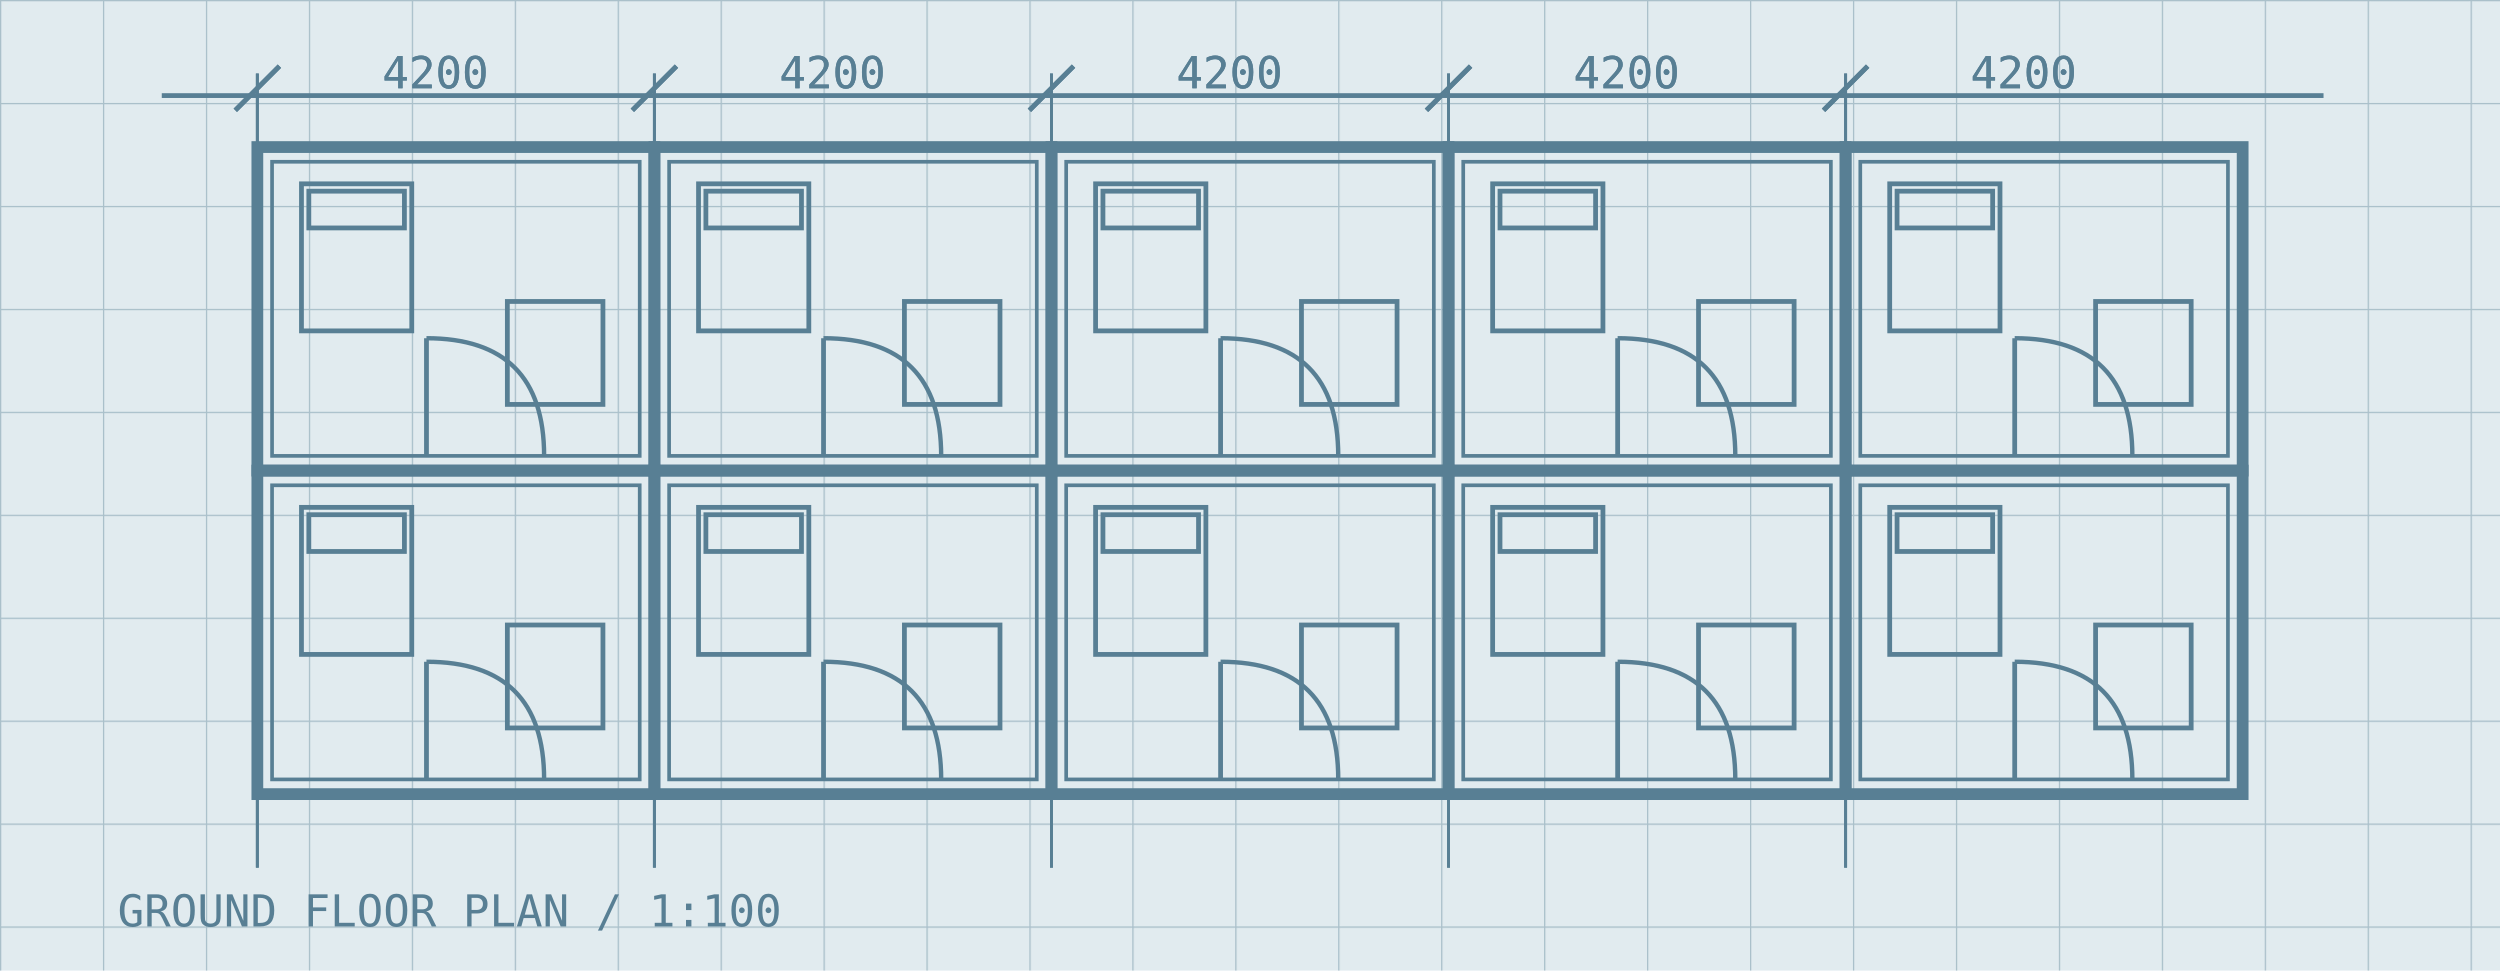
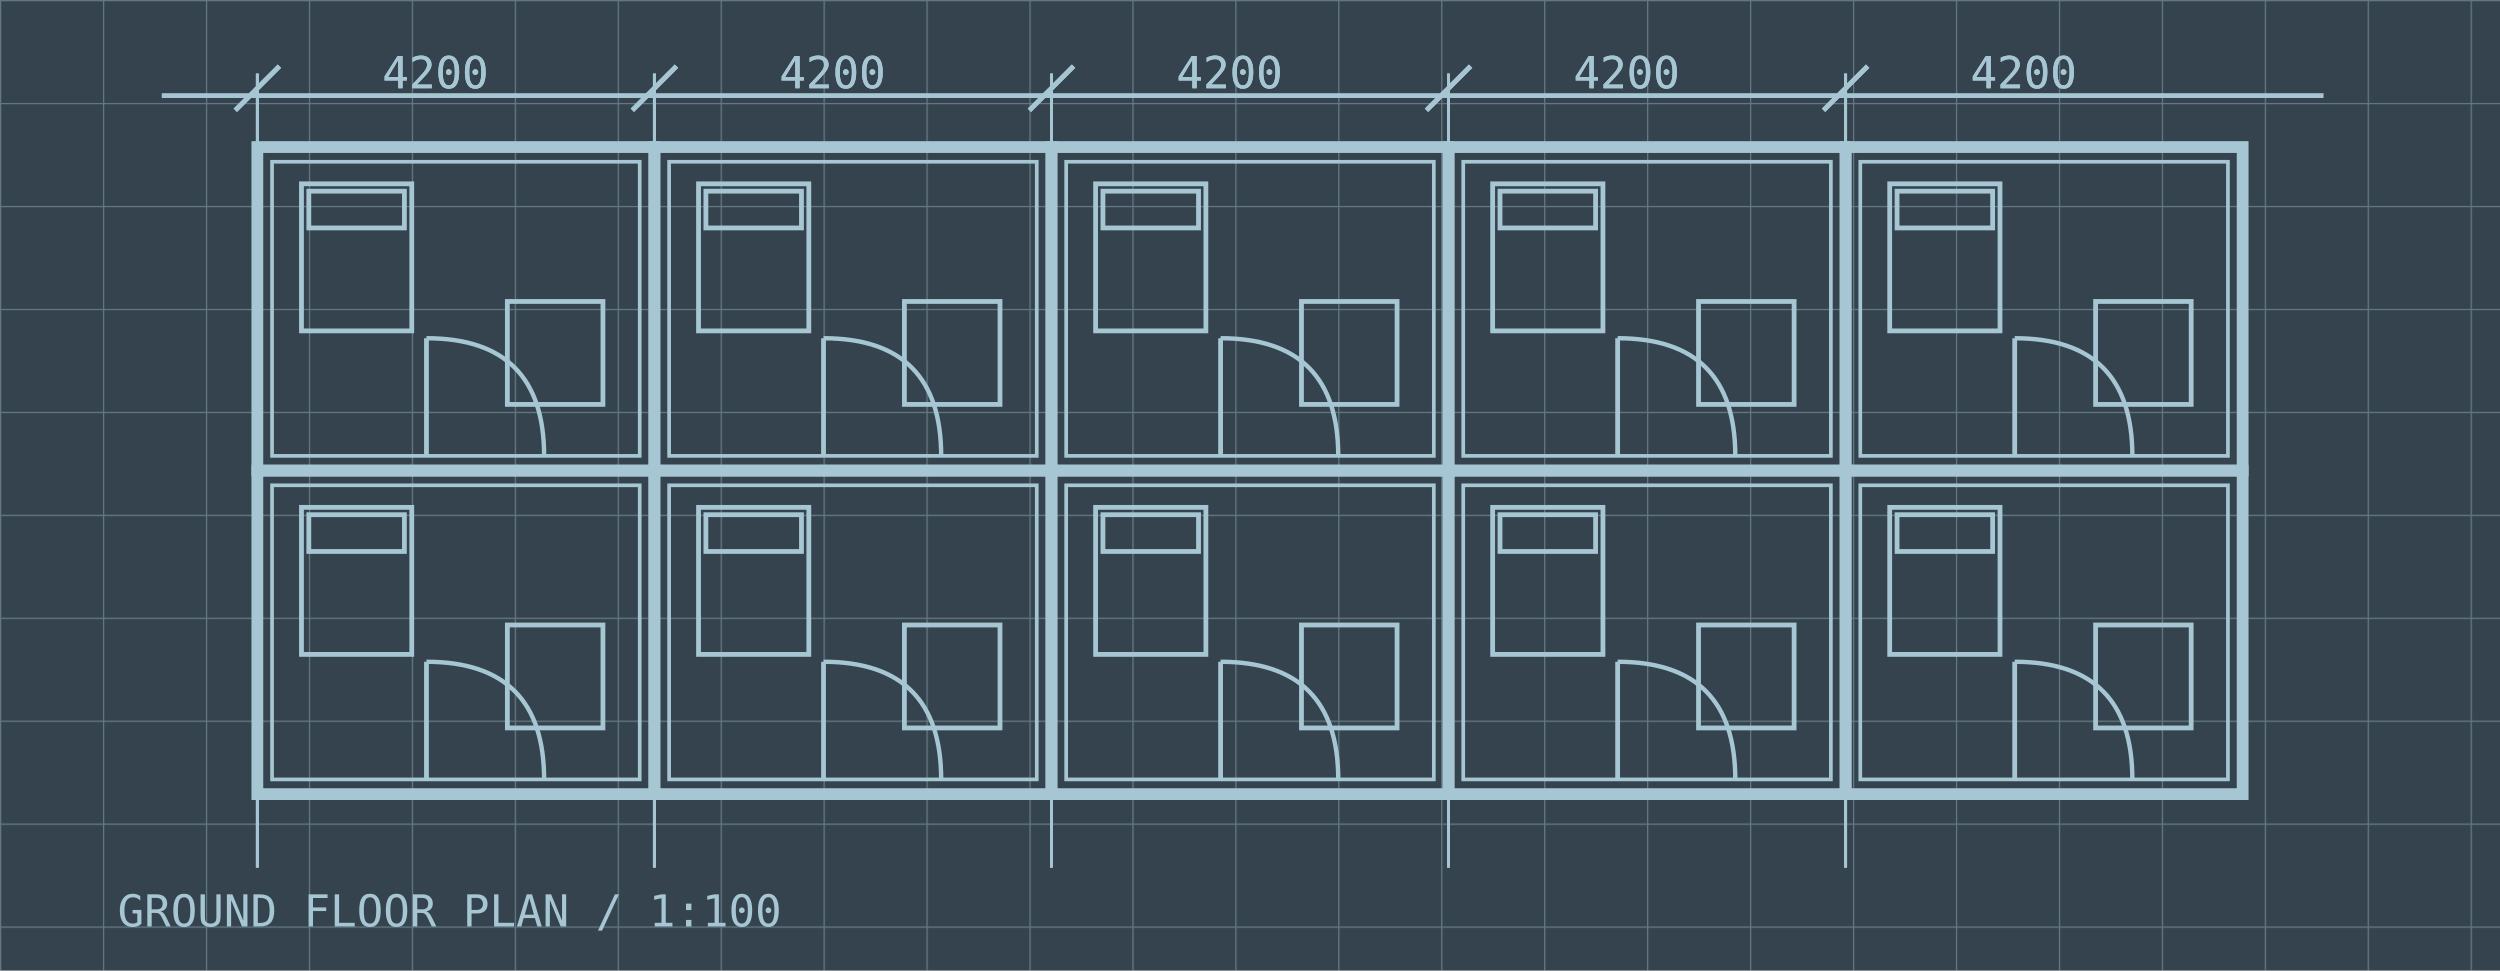
<svg xmlns="http://www.w3.org/2000/svg" viewBox="0 0 340 132">
  <defs>
    <pattern id="g" width="14" height="14" patternUnits="userSpaceOnUse">
-       <path d="M14 0H0V14" fill="none" stroke="#587f94" stroke-width=".35" opacity=".4" />
+       <path d="M14 0H0V14" fill="none" stroke="#a7c6d3" stroke-width=".35" opacity=".4" />
    </pattern>
  </defs>
-   <rect width="100%" height="100%" fill="#e1ebef" />
+   <rect width="100%" height="100%" fill="#34434d" />
  <rect width="100%" height="100%" fill="url(#g)" />
-   <rect x="35" y="20" width="54" height="44" fill="none" stroke="#587f94" stroke-width="1.6" />
-   <rect x="37" y="22" width="50" height="40" fill="none" stroke="#587f94" stroke-width="0.5" />
-   <rect x="41" y="25" width="15" height="20" fill="none" stroke="#587f94" stroke-width="0.65" />
-   <rect x="42" y="26" width="13" height="5" fill="none" stroke="#587f94" stroke-width="0.65" />
-   <rect x="69" y="41" width="13" height="14" fill="none" stroke="#587f94" stroke-width="0.65" />
-   <path d="M58.00 62.00L58.00 46.00" fill="none" stroke="#587f94" stroke-width="0.65" />
-   <path d="M58 46q16 0 16 16" fill="none" stroke="#587f94" stroke-width=".6" />
-   <path d="M35.00 10.00L35.00 118.00" fill="none" stroke="#587f94" stroke-width="0.4" />
-   <text x="52" y="12" fill="#587f94" font-size="6" font-family="monospace">4200</text>
-   <path d="M32.00 15.00L38.00 9.00" fill="none" stroke="#587f94" stroke-width="0.65" />
-   <rect x="89" y="20" width="54" height="44" fill="none" stroke="#587f94" stroke-width="1.6" />
-   <rect x="91" y="22" width="50" height="40" fill="none" stroke="#587f94" stroke-width="0.5" />
-   <rect x="95" y="25" width="15" height="20" fill="none" stroke="#587f94" stroke-width="0.65" />
-   <rect x="96" y="26" width="13" height="5" fill="none" stroke="#587f94" stroke-width="0.65" />
-   <rect x="123" y="41" width="13" height="14" fill="none" stroke="#587f94" stroke-width="0.65" />
-   <path d="M112.00 62.00L112.00 46.00" fill="none" stroke="#587f94" stroke-width="0.65" />
-   <path d="M112 46q16 0 16 16" fill="none" stroke="#587f94" stroke-width=".6" />
-   <path d="M89.00 10.00L89.00 118.00" fill="none" stroke="#587f94" stroke-width="0.4" />
-   <text x="106" y="12" fill="#587f94" font-size="6" font-family="monospace">4200</text>
-   <path d="M86.00 15.00L92.00 9.00" fill="none" stroke="#587f94" stroke-width="0.65" />
-   <rect x="143" y="20" width="54" height="44" fill="none" stroke="#587f94" stroke-width="1.6" />
-   <rect x="145" y="22" width="50" height="40" fill="none" stroke="#587f94" stroke-width="0.5" />
-   <rect x="149" y="25" width="15" height="20" fill="none" stroke="#587f94" stroke-width="0.65" />
-   <rect x="150" y="26" width="13" height="5" fill="none" stroke="#587f94" stroke-width="0.65" />
-   <rect x="177" y="41" width="13" height="14" fill="none" stroke="#587f94" stroke-width="0.65" />
-   <path d="M166.00 62.00L166.00 46.00" fill="none" stroke="#587f94" stroke-width="0.65" />
-   <path d="M166 46q16 0 16 16" fill="none" stroke="#587f94" stroke-width=".6" />
-   <path d="M143.00 10.00L143.00 118.00" fill="none" stroke="#587f94" stroke-width="0.4" />
-   <text x="160" y="12" fill="#587f94" font-size="6" font-family="monospace">4200</text>
-   <path d="M140.00 15.00L146.00 9.00" fill="none" stroke="#587f94" stroke-width="0.65" />
-   <rect x="197" y="20" width="54" height="44" fill="none" stroke="#587f94" stroke-width="1.6" />
-   <rect x="199" y="22" width="50" height="40" fill="none" stroke="#587f94" stroke-width="0.5" />
-   <rect x="203" y="25" width="15" height="20" fill="none" stroke="#587f94" stroke-width="0.65" />
-   <rect x="204" y="26" width="13" height="5" fill="none" stroke="#587f94" stroke-width="0.65" />
-   <rect x="231" y="41" width="13" height="14" fill="none" stroke="#587f94" stroke-width="0.65" />
-   <path d="M220.00 62.00L220.00 46.00" fill="none" stroke="#587f94" stroke-width="0.65" />
-   <path d="M220 46q16 0 16 16" fill="none" stroke="#587f94" stroke-width=".6" />
-   <path d="M197.00 10.00L197.00 118.00" fill="none" stroke="#587f94" stroke-width="0.4" />
-   <text x="214" y="12" fill="#587f94" font-size="6" font-family="monospace">4200</text>
-   <path d="M194.00 15.00L200.00 9.00" fill="none" stroke="#587f94" stroke-width="0.65" />
-   <rect x="251" y="20" width="54" height="44" fill="none" stroke="#587f94" stroke-width="1.6" />
-   <rect x="253" y="22" width="50" height="40" fill="none" stroke="#587f94" stroke-width="0.5" />
-   <rect x="257" y="25" width="15" height="20" fill="none" stroke="#587f94" stroke-width="0.65" />
-   <rect x="258" y="26" width="13" height="5" fill="none" stroke="#587f94" stroke-width="0.65" />
-   <rect x="285" y="41" width="13" height="14" fill="none" stroke="#587f94" stroke-width="0.65" />
-   <path d="M274.00 62.00L274.00 46.00" fill="none" stroke="#587f94" stroke-width="0.65" />
-   <path d="M274 46q16 0 16 16" fill="none" stroke="#587f94" stroke-width=".6" />
-   <path d="M251.00 10.00L251.00 118.00" fill="none" stroke="#587f94" stroke-width="0.4" />
-   <text x="268" y="12" fill="#587f94" font-size="6" font-family="monospace">4200</text>
-   <path d="M248.00 15.00L254.00 9.00" fill="none" stroke="#587f94" stroke-width="0.65" />
-   <rect x="35" y="64" width="54" height="44" fill="none" stroke="#587f94" stroke-width="1.6" />
-   <rect x="37" y="66" width="50" height="40" fill="none" stroke="#587f94" stroke-width="0.5" />
-   <rect x="41" y="69" width="15" height="20" fill="none" stroke="#587f94" stroke-width="0.65" />
-   <rect x="42" y="70" width="13" height="5" fill="none" stroke="#587f94" stroke-width="0.65" />
-   <rect x="69" y="85" width="13" height="14" fill="none" stroke="#587f94" stroke-width="0.65" />
-   <path d="M58.00 106.00L58.00 90.00" fill="none" stroke="#587f94" stroke-width="0.65" />
-   <path d="M58 90q16 0 16 16" fill="none" stroke="#587f94" stroke-width=".6" />
-   <path d="M35.00 10.00L35.00 118.00" fill="none" stroke="#587f94" stroke-width="0.4" />
-   <text x="52" y="12" fill="#587f94" font-size="6" font-family="monospace">4200</text>
-   <path d="M32.00 15.00L38.00 9.00" fill="none" stroke="#587f94" stroke-width="0.65" />
-   <rect x="89" y="64" width="54" height="44" fill="none" stroke="#587f94" stroke-width="1.6" />
-   <rect x="91" y="66" width="50" height="40" fill="none" stroke="#587f94" stroke-width="0.5" />
-   <rect x="95" y="69" width="15" height="20" fill="none" stroke="#587f94" stroke-width="0.65" />
-   <rect x="96" y="70" width="13" height="5" fill="none" stroke="#587f94" stroke-width="0.65" />
-   <rect x="123" y="85" width="13" height="14" fill="none" stroke="#587f94" stroke-width="0.65" />
-   <path d="M112.00 106.00L112.00 90.00" fill="none" stroke="#587f94" stroke-width="0.65" />
-   <path d="M112 90q16 0 16 16" fill="none" stroke="#587f94" stroke-width=".6" />
-   <path d="M89.00 10.00L89.00 118.00" fill="none" stroke="#587f94" stroke-width="0.4" />
-   <text x="106" y="12" fill="#587f94" font-size="6" font-family="monospace">4200</text>
-   <path d="M86.00 15.00L92.00 9.00" fill="none" stroke="#587f94" stroke-width="0.65" />
-   <rect x="143" y="64" width="54" height="44" fill="none" stroke="#587f94" stroke-width="1.6" />
-   <rect x="145" y="66" width="50" height="40" fill="none" stroke="#587f94" stroke-width="0.5" />
-   <rect x="149" y="69" width="15" height="20" fill="none" stroke="#587f94" stroke-width="0.65" />
-   <rect x="150" y="70" width="13" height="5" fill="none" stroke="#587f94" stroke-width="0.65" />
-   <rect x="177" y="85" width="13" height="14" fill="none" stroke="#587f94" stroke-width="0.65" />
-   <path d="M166.00 106.00L166.00 90.00" fill="none" stroke="#587f94" stroke-width="0.65" />
-   <path d="M166 90q16 0 16 16" fill="none" stroke="#587f94" stroke-width=".6" />
-   <path d="M143.00 10.00L143.00 118.00" fill="none" stroke="#587f94" stroke-width="0.4" />
-   <text x="160" y="12" fill="#587f94" font-size="6" font-family="monospace">4200</text>
-   <path d="M140.00 15.00L146.00 9.00" fill="none" stroke="#587f94" stroke-width="0.65" />
-   <rect x="197" y="64" width="54" height="44" fill="none" stroke="#587f94" stroke-width="1.6" />
-   <rect x="199" y="66" width="50" height="40" fill="none" stroke="#587f94" stroke-width="0.5" />
-   <rect x="203" y="69" width="15" height="20" fill="none" stroke="#587f94" stroke-width="0.65" />
-   <rect x="204" y="70" width="13" height="5" fill="none" stroke="#587f94" stroke-width="0.65" />
-   <rect x="231" y="85" width="13" height="14" fill="none" stroke="#587f94" stroke-width="0.65" />
-   <path d="M220.00 106.00L220.00 90.00" fill="none" stroke="#587f94" stroke-width="0.65" />
-   <path d="M220 90q16 0 16 16" fill="none" stroke="#587f94" stroke-width=".6" />
-   <path d="M197.00 10.00L197.00 118.00" fill="none" stroke="#587f94" stroke-width="0.4" />
-   <text x="214" y="12" fill="#587f94" font-size="6" font-family="monospace">4200</text>
-   <path d="M194.00 15.00L200.00 9.00" fill="none" stroke="#587f94" stroke-width="0.65" />
-   <rect x="251" y="64" width="54" height="44" fill="none" stroke="#587f94" stroke-width="1.6" />
-   <rect x="253" y="66" width="50" height="40" fill="none" stroke="#587f94" stroke-width="0.5" />
-   <rect x="257" y="69" width="15" height="20" fill="none" stroke="#587f94" stroke-width="0.65" />
-   <rect x="258" y="70" width="13" height="5" fill="none" stroke="#587f94" stroke-width="0.65" />
-   <rect x="285" y="85" width="13" height="14" fill="none" stroke="#587f94" stroke-width="0.65" />
-   <path d="M274.00 106.00L274.00 90.00" fill="none" stroke="#587f94" stroke-width="0.65" />
-   <path d="M274 90q16 0 16 16" fill="none" stroke="#587f94" stroke-width=".6" />
-   <path d="M251.00 10.00L251.00 118.00" fill="none" stroke="#587f94" stroke-width="0.4" />
-   <text x="268" y="12" fill="#587f94" font-size="6" font-family="monospace">4200</text>
-   <path d="M248.00 15.00L254.00 9.00" fill="none" stroke="#587f94" stroke-width="0.65" />
-   <path d="M22.00 13.00L316.00 13.00" fill="none" stroke="#587f94" stroke-width="0.65" />
-   <text x="16" y="126" fill="#587f94" font-size="6" font-family="monospace">GROUND FLOOR PLAN   /   1:100</text>
+   <rect x="35" y="20" width="54" height="44" fill="none" stroke="#a7c6d3" stroke-width="1.6" />
+   <rect x="37" y="22" width="50" height="40" fill="none" stroke="#a7c6d3" stroke-width="0.5" />
+   <rect x="41" y="25" width="15" height="20" fill="none" stroke="#a7c6d3" stroke-width="0.65" />
+   <rect x="42" y="26" width="13" height="5" fill="none" stroke="#a7c6d3" stroke-width="0.65" />
+   <rect x="69" y="41" width="13" height="14" fill="none" stroke="#a7c6d3" stroke-width="0.65" />
+   <path d="M58.00 62.00L58.00 46.00" fill="none" stroke="#a7c6d3" stroke-width="0.65" />
+   <path d="M58 46q16 0 16 16" fill="none" stroke="#a7c6d3" stroke-width=".6" />
+   <path d="M35.00 10.00L35.00 118.00" fill="none" stroke="#a7c6d3" stroke-width="0.4" />
+   <text x="52" y="12" fill="#a7c6d3" font-size="6" font-family="monospace">4200</text>
+   <path d="M32.00 15.00L38.00 9.00" fill="none" stroke="#a7c6d3" stroke-width="0.65" />
+   <rect x="89" y="20" width="54" height="44" fill="none" stroke="#a7c6d3" stroke-width="1.6" />
+   <rect x="91" y="22" width="50" height="40" fill="none" stroke="#a7c6d3" stroke-width="0.5" />
+   <rect x="95" y="25" width="15" height="20" fill="none" stroke="#a7c6d3" stroke-width="0.65" />
+   <rect x="96" y="26" width="13" height="5" fill="none" stroke="#a7c6d3" stroke-width="0.65" />
+   <rect x="123" y="41" width="13" height="14" fill="none" stroke="#a7c6d3" stroke-width="0.65" />
+   <path d="M112.00 62.00L112.00 46.00" fill="none" stroke="#a7c6d3" stroke-width="0.65" />
+   <path d="M112 46q16 0 16 16" fill="none" stroke="#a7c6d3" stroke-width=".6" />
+   <path d="M89.00 10.00L89.00 118.00" fill="none" stroke="#a7c6d3" stroke-width="0.4" />
+   <text x="106" y="12" fill="#a7c6d3" font-size="6" font-family="monospace">4200</text>
+   <path d="M86.00 15.00L92.00 9.00" fill="none" stroke="#a7c6d3" stroke-width="0.65" />
+   <rect x="143" y="20" width="54" height="44" fill="none" stroke="#a7c6d3" stroke-width="1.6" />
+   <rect x="145" y="22" width="50" height="40" fill="none" stroke="#a7c6d3" stroke-width="0.5" />
+   <rect x="149" y="25" width="15" height="20" fill="none" stroke="#a7c6d3" stroke-width="0.65" />
+   <rect x="150" y="26" width="13" height="5" fill="none" stroke="#a7c6d3" stroke-width="0.65" />
+   <rect x="177" y="41" width="13" height="14" fill="none" stroke="#a7c6d3" stroke-width="0.65" />
+   <path d="M166.00 62.00L166.00 46.00" fill="none" stroke="#a7c6d3" stroke-width="0.65" />
+   <path d="M166 46q16 0 16 16" fill="none" stroke="#a7c6d3" stroke-width=".6" />
+   <path d="M143.00 10.00L143.00 118.00" fill="none" stroke="#a7c6d3" stroke-width="0.4" />
+   <text x="160" y="12" fill="#a7c6d3" font-size="6" font-family="monospace">4200</text>
+   <path d="M140.00 15.00L146.00 9.00" fill="none" stroke="#a7c6d3" stroke-width="0.65" />
+   <rect x="197" y="20" width="54" height="44" fill="none" stroke="#a7c6d3" stroke-width="1.6" />
+   <rect x="199" y="22" width="50" height="40" fill="none" stroke="#a7c6d3" stroke-width="0.5" />
+   <rect x="203" y="25" width="15" height="20" fill="none" stroke="#a7c6d3" stroke-width="0.65" />
+   <rect x="204" y="26" width="13" height="5" fill="none" stroke="#a7c6d3" stroke-width="0.65" />
+   <rect x="231" y="41" width="13" height="14" fill="none" stroke="#a7c6d3" stroke-width="0.65" />
+   <path d="M220.00 62.00L220.00 46.00" fill="none" stroke="#a7c6d3" stroke-width="0.65" />
+   <path d="M220 46q16 0 16 16" fill="none" stroke="#a7c6d3" stroke-width=".6" />
+   <path d="M197.00 10.00L197.00 118.00" fill="none" stroke="#a7c6d3" stroke-width="0.4" />
+   <text x="214" y="12" fill="#a7c6d3" font-size="6" font-family="monospace">4200</text>
+   <path d="M194.00 15.00L200.00 9.00" fill="none" stroke="#a7c6d3" stroke-width="0.65" />
+   <rect x="251" y="20" width="54" height="44" fill="none" stroke="#a7c6d3" stroke-width="1.6" />
+   <rect x="253" y="22" width="50" height="40" fill="none" stroke="#a7c6d3" stroke-width="0.5" />
+   <rect x="257" y="25" width="15" height="20" fill="none" stroke="#a7c6d3" stroke-width="0.65" />
+   <rect x="258" y="26" width="13" height="5" fill="none" stroke="#a7c6d3" stroke-width="0.65" />
+   <rect x="285" y="41" width="13" height="14" fill="none" stroke="#a7c6d3" stroke-width="0.65" />
+   <path d="M274.00 62.00L274.00 46.00" fill="none" stroke="#a7c6d3" stroke-width="0.65" />
+   <path d="M274 46q16 0 16 16" fill="none" stroke="#a7c6d3" stroke-width=".6" />
+   <path d="M251.00 10.00L251.00 118.00" fill="none" stroke="#a7c6d3" stroke-width="0.4" />
+   <text x="268" y="12" fill="#a7c6d3" font-size="6" font-family="monospace">4200</text>
+   <path d="M248.00 15.00L254.00 9.00" fill="none" stroke="#a7c6d3" stroke-width="0.65" />
+   <rect x="35" y="64" width="54" height="44" fill="none" stroke="#a7c6d3" stroke-width="1.6" />
+   <rect x="37" y="66" width="50" height="40" fill="none" stroke="#a7c6d3" stroke-width="0.5" />
+   <rect x="41" y="69" width="15" height="20" fill="none" stroke="#a7c6d3" stroke-width="0.65" />
+   <rect x="42" y="70" width="13" height="5" fill="none" stroke="#a7c6d3" stroke-width="0.65" />
+   <rect x="69" y="85" width="13" height="14" fill="none" stroke="#a7c6d3" stroke-width="0.65" />
+   <path d="M58.00 106.00L58.00 90.00" fill="none" stroke="#a7c6d3" stroke-width="0.65" />
+   <path d="M58 90q16 0 16 16" fill="none" stroke="#a7c6d3" stroke-width=".6" />
+   <path d="M35.00 10.00L35.00 118.00" fill="none" stroke="#a7c6d3" stroke-width="0.4" />
+   <text x="52" y="12" fill="#a7c6d3" font-size="6" font-family="monospace">4200</text>
+   <path d="M32.00 15.00L38.00 9.00" fill="none" stroke="#a7c6d3" stroke-width="0.65" />
+   <rect x="89" y="64" width="54" height="44" fill="none" stroke="#a7c6d3" stroke-width="1.6" />
+   <rect x="91" y="66" width="50" height="40" fill="none" stroke="#a7c6d3" stroke-width="0.5" />
+   <rect x="95" y="69" width="15" height="20" fill="none" stroke="#a7c6d3" stroke-width="0.65" />
+   <rect x="96" y="70" width="13" height="5" fill="none" stroke="#a7c6d3" stroke-width="0.65" />
+   <rect x="123" y="85" width="13" height="14" fill="none" stroke="#a7c6d3" stroke-width="0.65" />
+   <path d="M112.00 106.00L112.00 90.00" fill="none" stroke="#a7c6d3" stroke-width="0.65" />
+   <path d="M112 90q16 0 16 16" fill="none" stroke="#a7c6d3" stroke-width=".6" />
+   <path d="M89.00 10.00L89.00 118.00" fill="none" stroke="#a7c6d3" stroke-width="0.4" />
+   <text x="106" y="12" fill="#a7c6d3" font-size="6" font-family="monospace">4200</text>
+   <path d="M86.00 15.00L92.00 9.00" fill="none" stroke="#a7c6d3" stroke-width="0.65" />
+   <rect x="143" y="64" width="54" height="44" fill="none" stroke="#a7c6d3" stroke-width="1.6" />
+   <rect x="145" y="66" width="50" height="40" fill="none" stroke="#a7c6d3" stroke-width="0.5" />
+   <rect x="149" y="69" width="15" height="20" fill="none" stroke="#a7c6d3" stroke-width="0.65" />
+   <rect x="150" y="70" width="13" height="5" fill="none" stroke="#a7c6d3" stroke-width="0.65" />
+   <rect x="177" y="85" width="13" height="14" fill="none" stroke="#a7c6d3" stroke-width="0.65" />
+   <path d="M166.00 106.00L166.00 90.00" fill="none" stroke="#a7c6d3" stroke-width="0.65" />
+   <path d="M166 90q16 0 16 16" fill="none" stroke="#a7c6d3" stroke-width=".6" />
+   <path d="M143.00 10.00L143.00 118.00" fill="none" stroke="#a7c6d3" stroke-width="0.4" />
+   <text x="160" y="12" fill="#a7c6d3" font-size="6" font-family="monospace">4200</text>
+   <path d="M140.00 15.00L146.00 9.00" fill="none" stroke="#a7c6d3" stroke-width="0.65" />
+   <rect x="197" y="64" width="54" height="44" fill="none" stroke="#a7c6d3" stroke-width="1.6" />
+   <rect x="199" y="66" width="50" height="40" fill="none" stroke="#a7c6d3" stroke-width="0.5" />
+   <rect x="203" y="69" width="15" height="20" fill="none" stroke="#a7c6d3" stroke-width="0.65" />
+   <rect x="204" y="70" width="13" height="5" fill="none" stroke="#a7c6d3" stroke-width="0.65" />
+   <rect x="231" y="85" width="13" height="14" fill="none" stroke="#a7c6d3" stroke-width="0.65" />
+   <path d="M220.00 106.00L220.00 90.00" fill="none" stroke="#a7c6d3" stroke-width="0.65" />
+   <path d="M220 90q16 0 16 16" fill="none" stroke="#a7c6d3" stroke-width=".6" />
+   <path d="M197.00 10.00L197.00 118.00" fill="none" stroke="#a7c6d3" stroke-width="0.4" />
+   <text x="214" y="12" fill="#a7c6d3" font-size="6" font-family="monospace">4200</text>
+   <path d="M194.00 15.00L200.00 9.00" fill="none" stroke="#a7c6d3" stroke-width="0.65" />
+   <rect x="251" y="64" width="54" height="44" fill="none" stroke="#a7c6d3" stroke-width="1.6" />
+   <rect x="253" y="66" width="50" height="40" fill="none" stroke="#a7c6d3" stroke-width="0.5" />
+   <rect x="257" y="69" width="15" height="20" fill="none" stroke="#a7c6d3" stroke-width="0.65" />
+   <rect x="258" y="70" width="13" height="5" fill="none" stroke="#a7c6d3" stroke-width="0.65" />
+   <rect x="285" y="85" width="13" height="14" fill="none" stroke="#a7c6d3" stroke-width="0.65" />
+   <path d="M274.00 106.00L274.00 90.00" fill="none" stroke="#a7c6d3" stroke-width="0.65" />
+   <path d="M274 90q16 0 16 16" fill="none" stroke="#a7c6d3" stroke-width=".6" />
+   <path d="M251.00 10.00L251.00 118.00" fill="none" stroke="#a7c6d3" stroke-width="0.4" />
+   <text x="268" y="12" fill="#a7c6d3" font-size="6" font-family="monospace">4200</text>
+   <path d="M248.00 15.00L254.00 9.00" fill="none" stroke="#a7c6d3" stroke-width="0.65" />
+   <path d="M22.00 13.00L316.00 13.00" fill="none" stroke="#a7c6d3" stroke-width="0.65" />
+   <text x="16" y="126" fill="#a7c6d3" font-size="6" font-family="monospace">GROUND FLOOR PLAN   /   1:100</text>
</svg>
